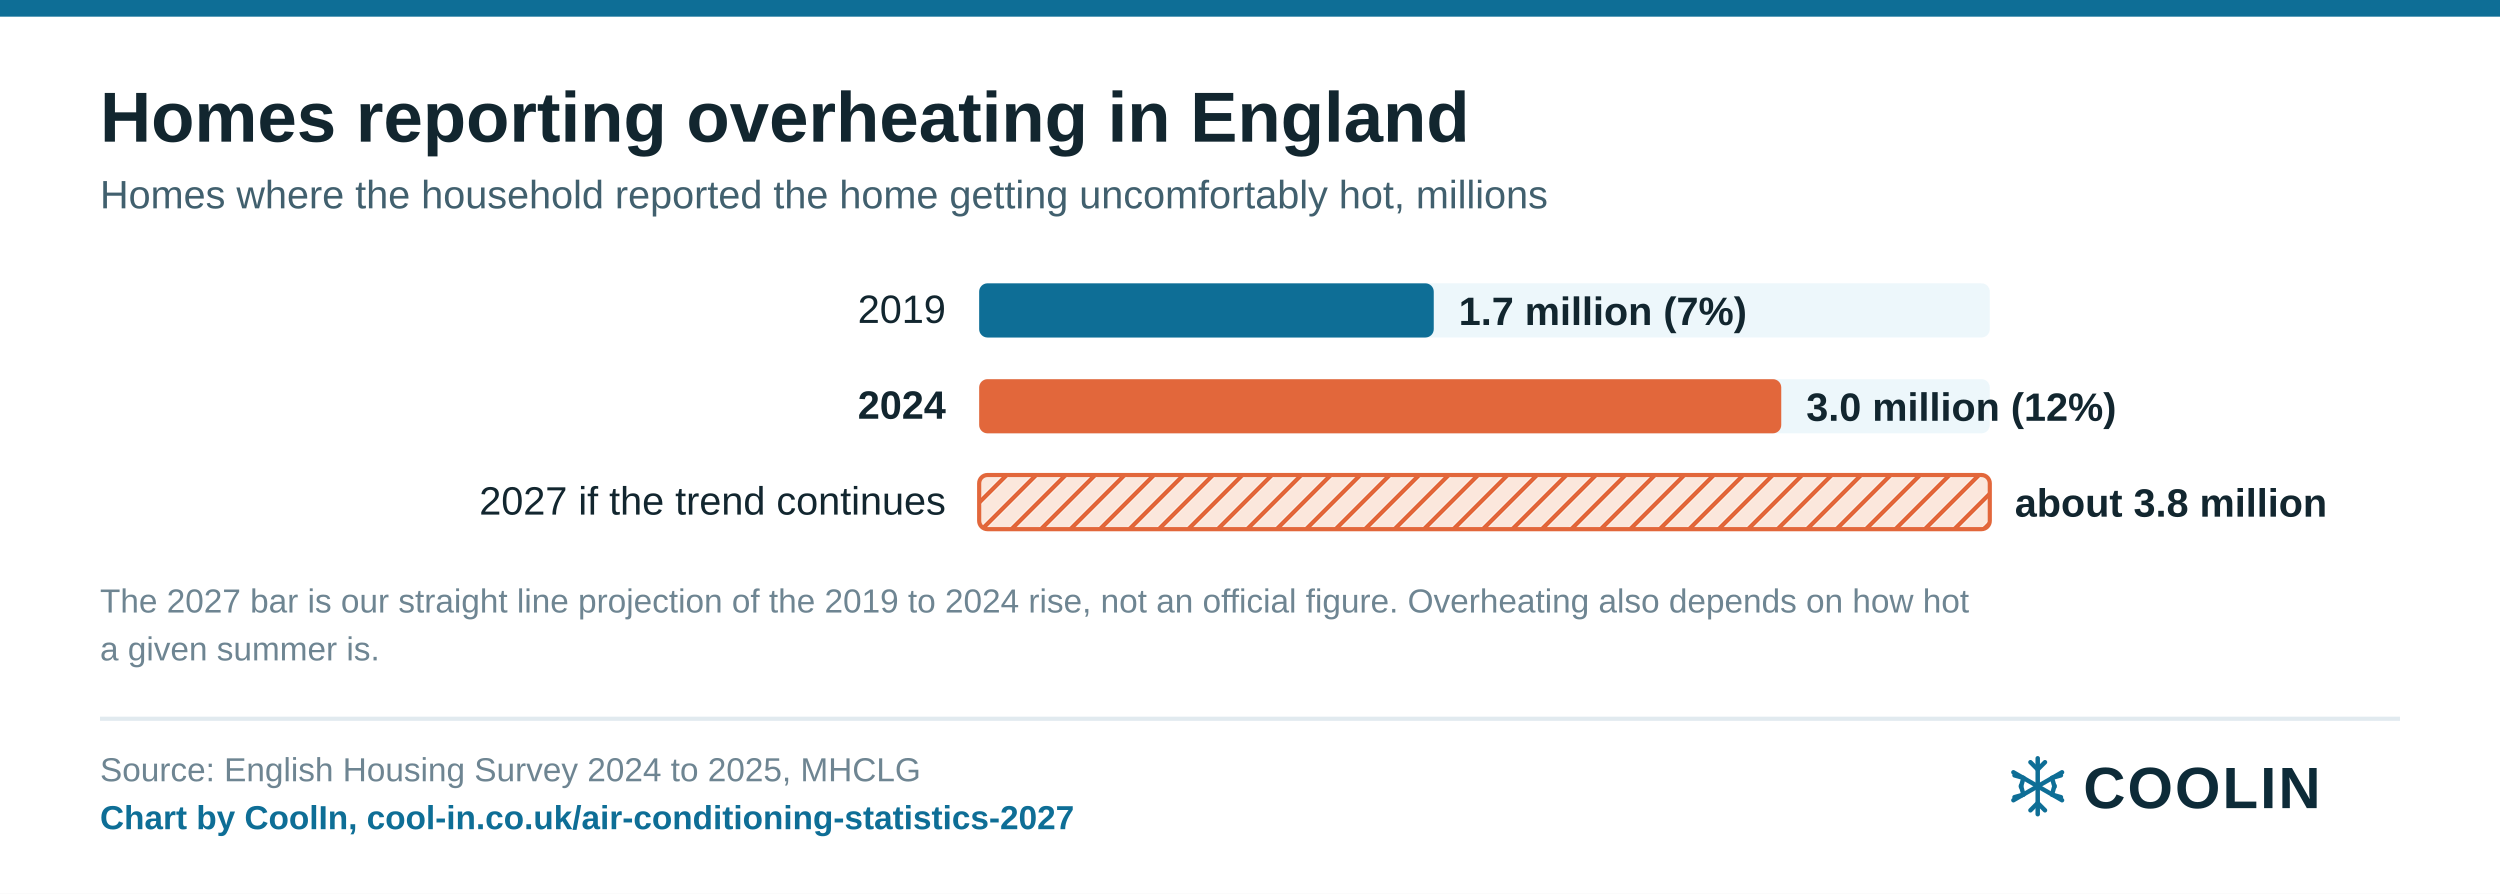
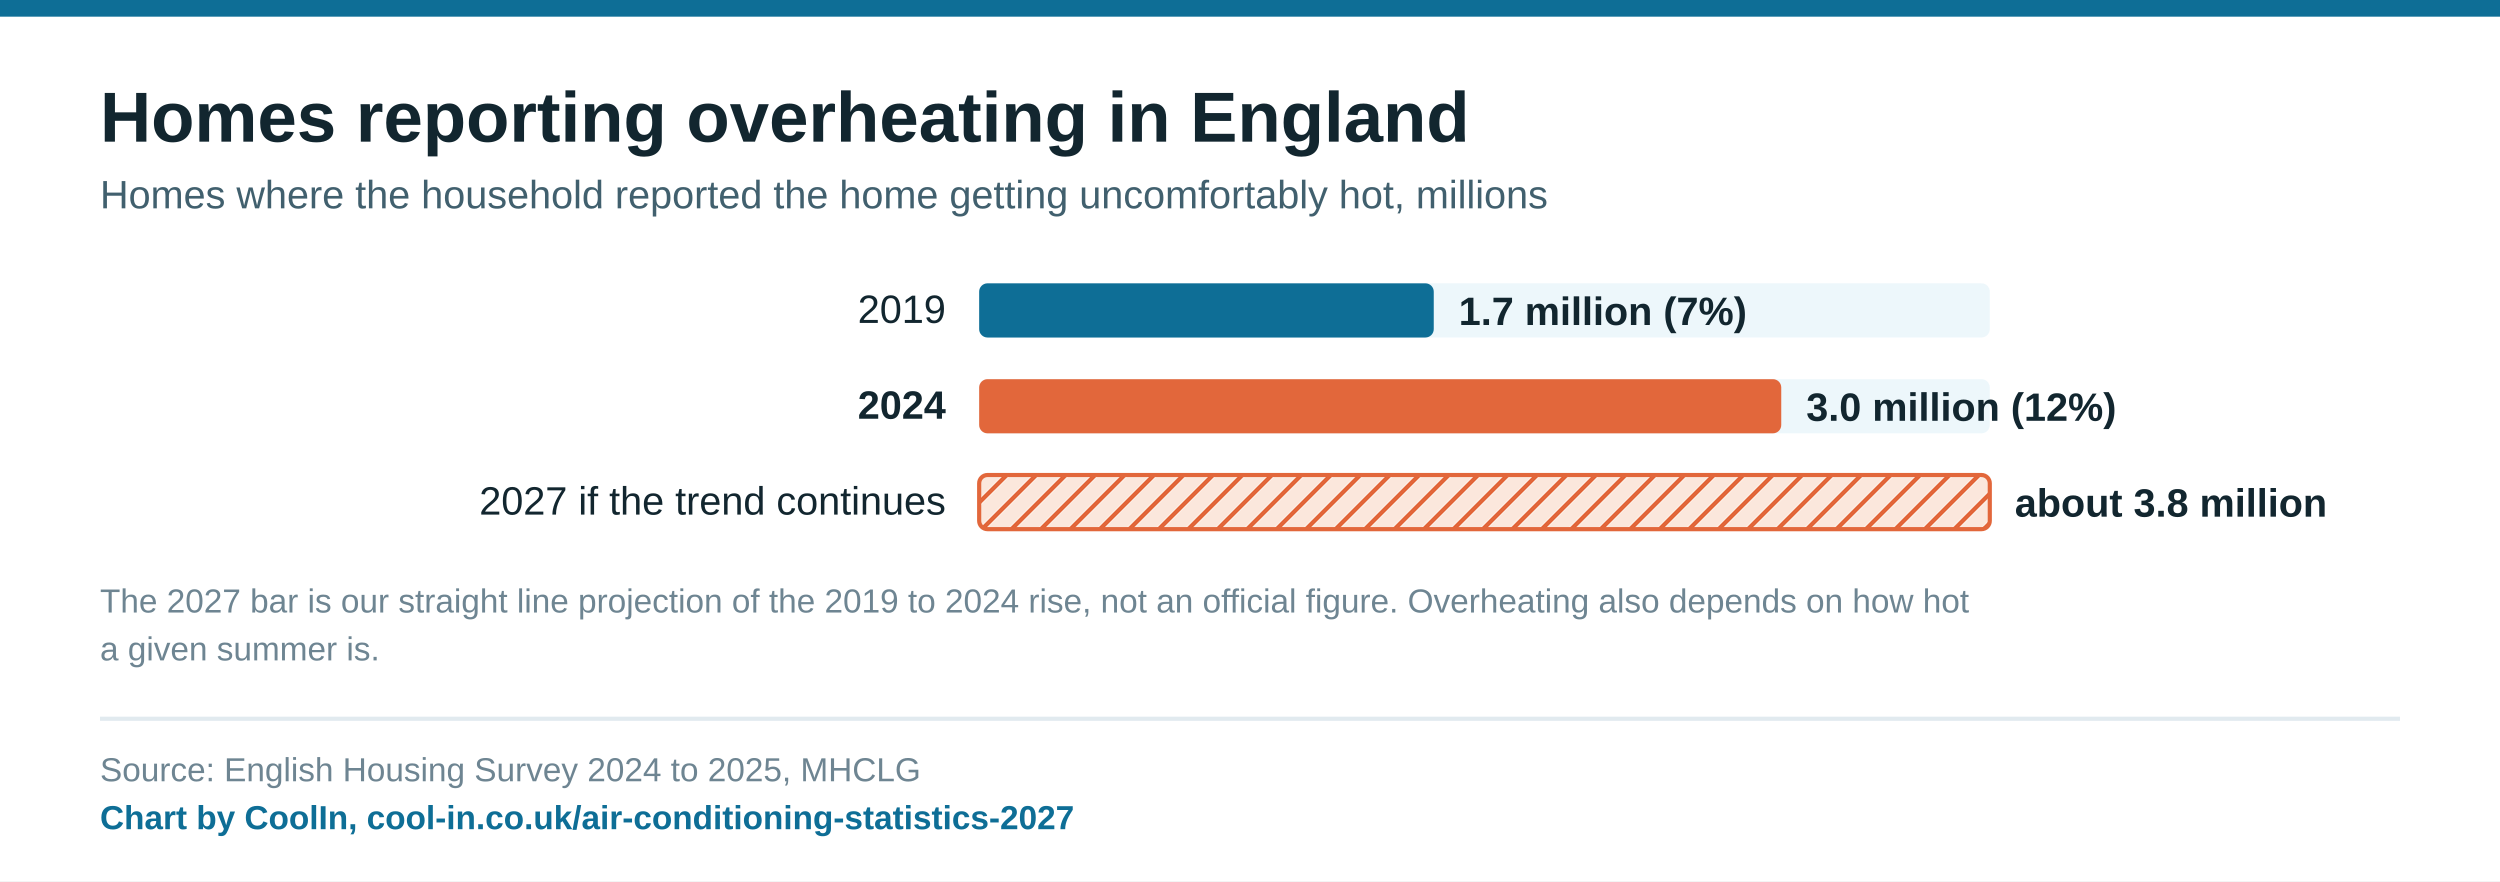
- <svg xmlns="http://www.w3.org/2000/svg" viewBox="0 0 1200 429" width="1200" height="429" font-family="Arial, Helvetica, sans-serif">
-   <rect width="1200" height="429" fill="#FFFFFF" />
+ <svg xmlns="http://www.w3.org/2000/svg" viewBox="0 0 1200 423" width="1200" height="423" font-family="Arial, Helvetica, sans-serif">
+   <rect width="1200" height="423" fill="#FFFFFF" />
  <rect width="1200" height="8" fill="#0E6E96" />
  <text x="48" y="68" font-size="34" font-weight="700" fill="#12262F">Homes reporting overheating in England</text>
  <text x="48" y="100" font-size="19" fill="#41606E">Homes where the household reported the home getting uncomfortably hot, millions</text>
  <g transform="translate(0,130)">
    <defs>
      <pattern id="hatch" width="10" height="10" patternUnits="userSpaceOnUse" patternTransform="rotate(45)">
        <rect width="10" height="10" fill="#FBE7DC" />
        <line x1="0" y1="0" x2="0" y2="10" stroke="#E2673B" stroke-width="4" />
      </pattern>
    </defs>
    <text x="454" y="25" font-size="19" font-weight="400" fill="#12262F" text-anchor="end">2019</text>
    <rect x="470" y="6" width="485.1" height="26" rx="4" fill="#D7EDF7" opacity=".45" />
    <rect x="470" y="6" width="218.2" height="26" rx="4" fill="#0E6E96" />
    <text x="700.2" y="26" font-size="19" font-weight="700" fill="#12262F">1.7 million (7%)</text>
    <text x="454" y="71" font-size="19" font-weight="700" fill="#12262F" text-anchor="end">2024</text>
    <rect x="470" y="52" width="485.1" height="26" rx="4" fill="#D7EDF7" opacity=".45" />
    <rect x="470" y="52" width="385.0" height="26" rx="4" fill="#E2673B" />
    <text x="867.0" y="72" font-size="19" font-weight="700" fill="#12262F">3.0 million (12%)</text>
    <text x="454" y="117" font-size="19" font-weight="400" fill="#12262F" text-anchor="end">2027 if the trend continues</text>
    <rect x="470" y="98" width="485.1" height="26" rx="4" fill="#D7EDF7" opacity=".45" />
    <rect x="470" y="98" width="485.1" height="26" rx="4" fill="url(#hatch)" stroke="#E2673B" stroke-width="2" />
    <text x="967.1" y="118" font-size="19" font-weight="700" fill="#12262F">about 3.8 million</text>
  </g>
  <text x="48" y="294" font-size="16" fill="#6E8592">The 2027 bar is our straight line projection of the 2019 to 2024 rise, not an official figure. Overheating also depends on how hot</text>
  <text x="48" y="317" font-size="16" fill="#6E8592">a given summer is.</text>
  <line x1="48" y1="345" x2="1152" y2="345" stroke="#E1EAEF" stroke-width="2" />
  <text x="48" y="375" font-size="16" fill="#6E8592">Source: English Housing Survey 2024 to 2025, MHCLG</text>
  <text x="48" y="398" font-size="16" font-weight="700" fill="#0E6E96">Chart by CoolIn, cool-in.co.uk/air-conditioning-statistics-2027</text>
-   <g transform="translate(962,361.3) scale(1.342)" fill="none" stroke="#0E6E96" stroke-width="1.6" stroke-linecap="round">
-     <path d="M12 2v20" />
-     <path d="M3.3 7 20.7 17" />
-     <path d="M20.7 7 3.3 17" />
-     <path d="M12 6 9.4 3.4M12 6l2.6-2.6M12 18l-2.6 2.6M12 18l2.6 2.6" />
-     <path d="m17.1 9 3.2-.9M17.1 9l.9 3.2M6.9 15l-3.2.9M6.9 15 6 11.8" />
-     <path d="m17.1 15 3.2.9M17.1 15l.9-3.2M6.9 9l-3.2-.9M6.9 9 6 12.2" />
-   </g>
-   <text x="1000" y="387.9" font-size="28" font-weight="900" letter-spacing="1" fill="#0D2B38">COOLIN</text>
</svg>
